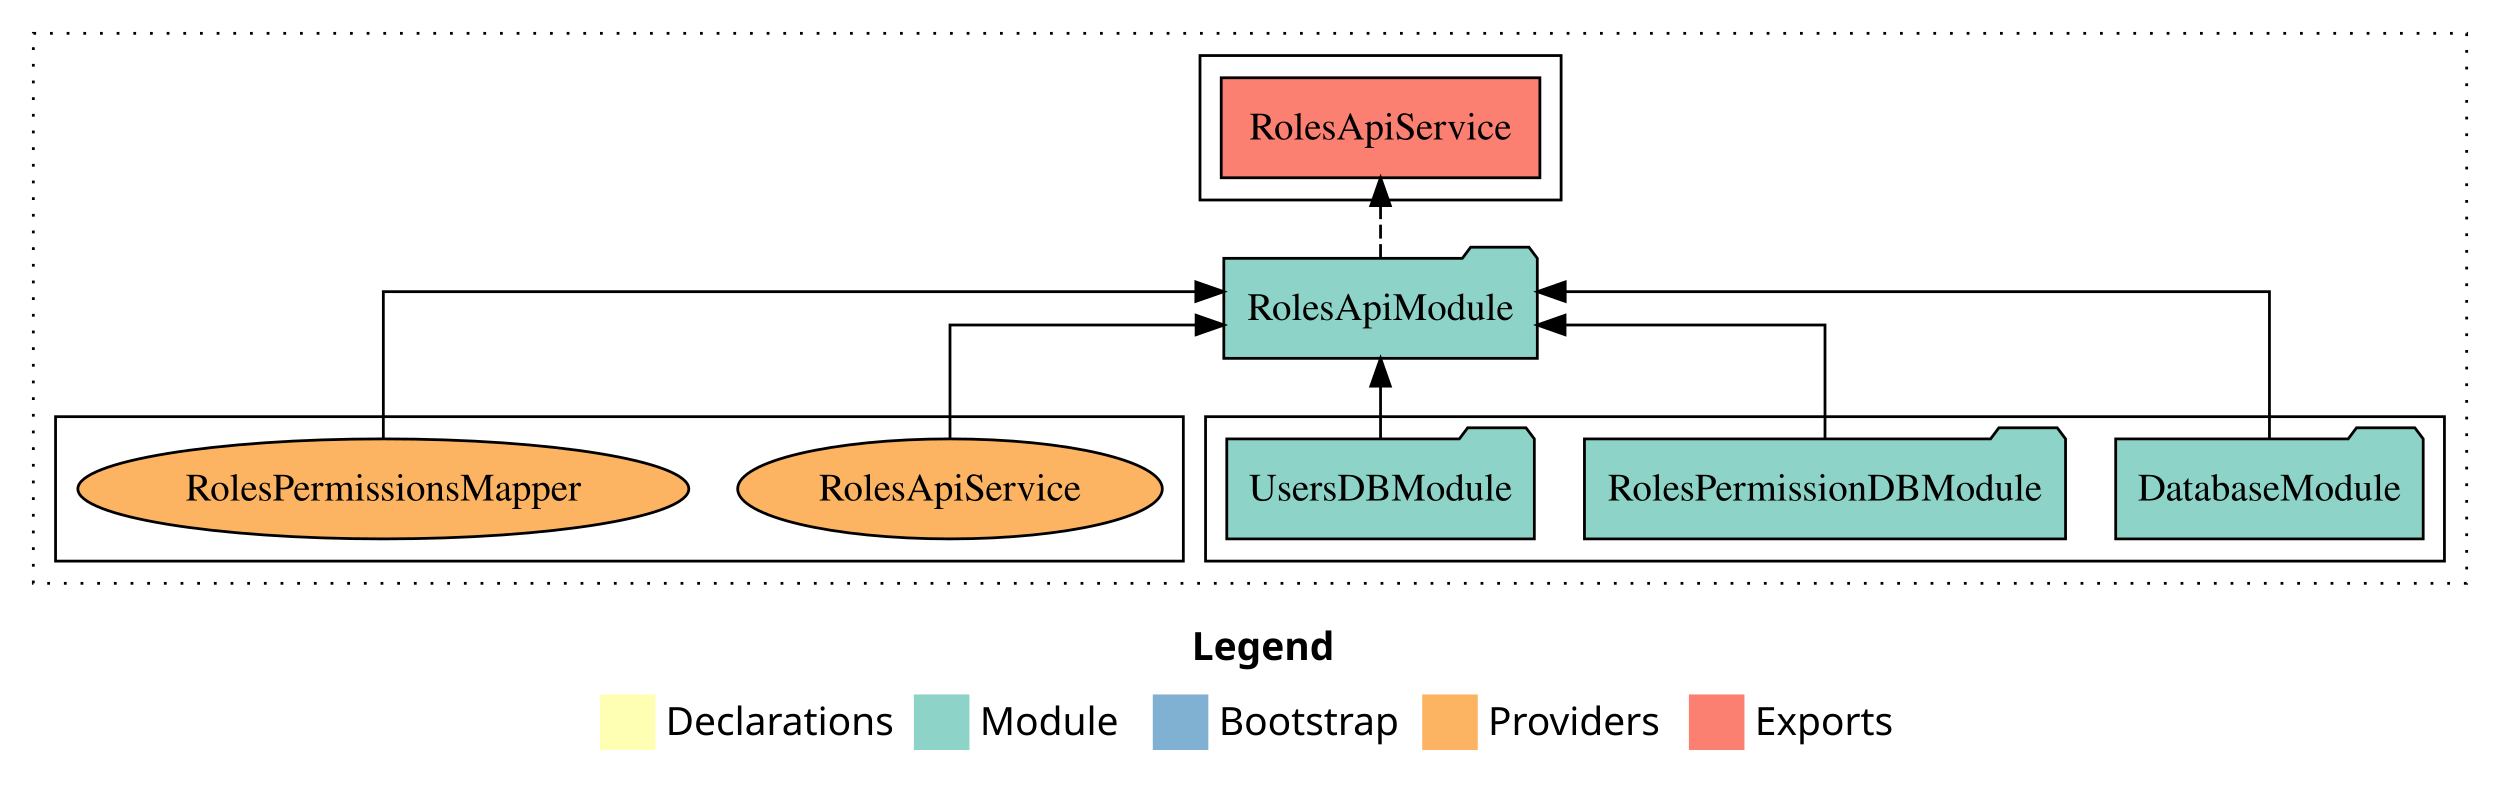
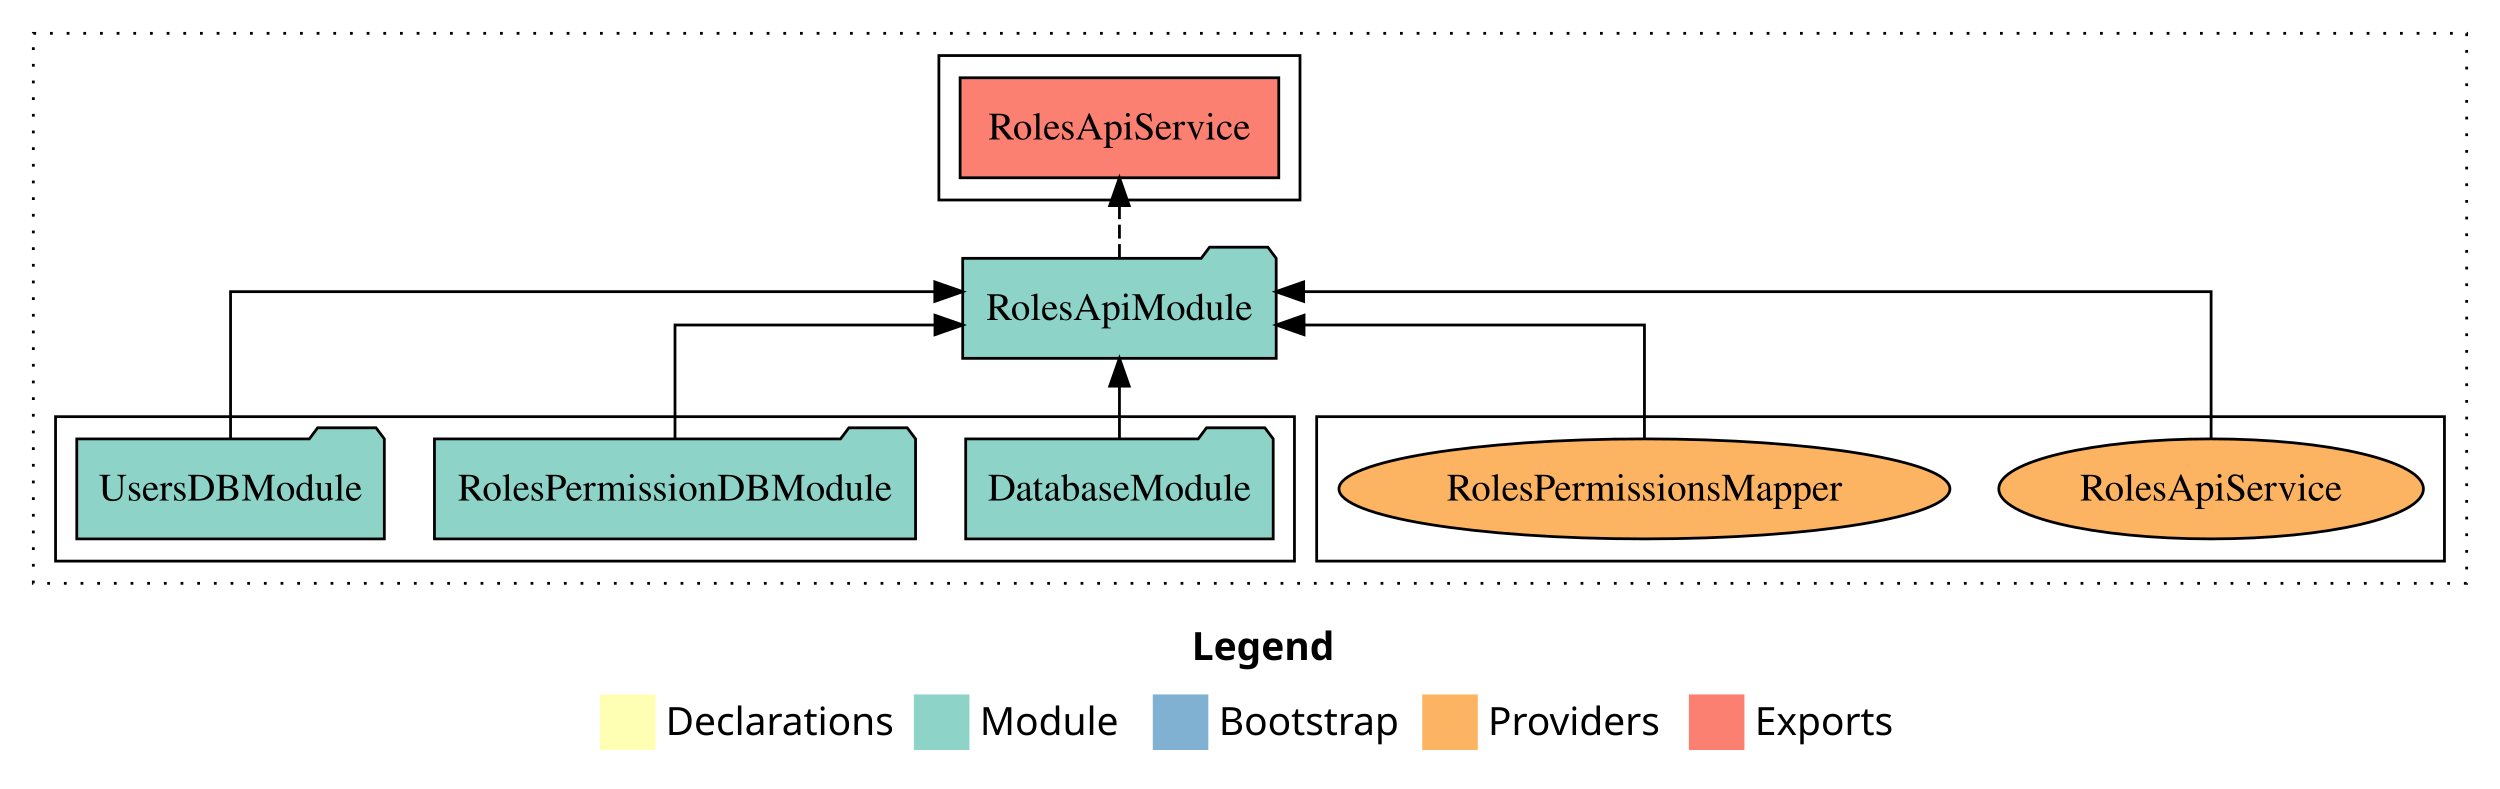
<svg xmlns="http://www.w3.org/2000/svg" width="900pt" height="284pt" viewBox="0.00 0.00 900.00 284.00">
  <g id="graph0" class="graph" transform="scale(1 1) rotate(0) translate(4 280)">
    <polygon fill="white" stroke="transparent" points="-4,4 -4,-280 896,-280 896,4 -4,4" />
    <text text-anchor="start" x="425.01" y="-42.4" font-family="Times-12" font-weight="bold" font-size="14.00">Legend</text>
    <polygon fill="#ffffb3" stroke="transparent" points="212,-10 212,-30 232,-30 232,-10 212,-10" />
    <text text-anchor="start" x="235.63" y="-15.4" font-family="Times-12" font-size="14.00">  Declarations</text>
    <polygon fill="#8dd3c7" stroke="transparent" points="325,-10 325,-30 345,-30 345,-10 325,-10" />
    <text text-anchor="start" x="348.73" y="-15.4" font-family="Times-12" font-size="14.00">  Module</text>
    <polygon fill="#80b1d3" stroke="transparent" points="411,-10 411,-30 431,-30 431,-10 411,-10" />
    <text text-anchor="start" x="434.78" y="-15.4" font-family="Times-12" font-size="14.00">  Bootstrap</text>
    <polygon fill="#fdb462" stroke="transparent" points="508,-10 508,-30 528,-30 528,-10 508,-10" />
    <text text-anchor="start" x="531.67" y="-15.4" font-family="Times-12" font-size="14.00">  Providers</text>
    <polygon fill="#fb8072" stroke="transparent" points="604,-10 604,-30 624,-30 624,-10 604,-10" />
    <text text-anchor="start" x="627.73" y="-15.4" font-family="Times-12" font-size="14.00">  Exports</text>
    <g id="clust1" class="cluster">
      <polygon fill="none" stroke="black" stroke-dasharray="1,5" points="8,-70 8,-268 884,-268 884,-70 8,-70" />
    </g>
    <g id="clust4" class="cluster">
-       <polygon fill="none" stroke="black" points="428,-208 428,-260 558,-260 558,-208 428,-208" />
+       <polygon fill="none" stroke="black" points="334,-208 334,-260 464,-260 464,-208 334,-208" />
+     </g>
+     <g id="clust6" class="cluster">
+       <polygon fill="none" stroke="black" points="470,-78 470,-130 876,-130 876,-78 470,-78" />
    </g>
    <g id="clust3" class="cluster">
-       <polygon fill="none" stroke="black" points="430,-78 430,-130 876,-130 876,-78 430,-78" />
-     </g>
-     <g id="clust6" class="cluster">
-       <polygon fill="none" stroke="black" points="16,-78 16,-130 422,-130 422,-78 16,-78" />
+       <polygon fill="none" stroke="black" points="16,-78 16,-130 462,-130 462,-78 16,-78" />
    </g>
    <g id="node1" class="node">
-       <polygon fill="#8dd3c7" stroke="black" points="868.35,-122 865.35,-126 844.35,-126 841.35,-122 757.65,-122 757.65,-86 868.35,-86 868.35,-122" />
-       <text text-anchor="middle" x="813" y="-99.8" font-family="Times,serif" font-size="14.00">DatabaseModule</text>
+       <polygon fill="#8dd3c7" stroke="black" points="454.35,-122 451.35,-126 430.35,-126 427.35,-122 343.65,-122 343.65,-86 454.35,-86 454.35,-122" />
+       <text text-anchor="middle" x="399" y="-99.8" font-family="Times,serif" font-size="14.00">DatabaseModule</text>
    </g>
    <g id="node4" class="node">
-       <polygon fill="#8dd3c7" stroke="black" points="549.43,-187 546.43,-191 525.43,-191 522.43,-187 436.57,-187 436.57,-151 549.43,-151 549.43,-187" />
-       <text text-anchor="middle" x="493" y="-164.8" font-family="Times,serif" font-size="14.00">RolesApiModule</text>
+       <polygon fill="#8dd3c7" stroke="black" points="455.43,-187 452.43,-191 431.43,-191 428.43,-187 342.57,-187 342.57,-151 455.43,-151 455.43,-187" />
+       <text text-anchor="middle" x="399" y="-164.8" font-family="Times,serif" font-size="14.00">RolesApiModule</text>
    </g>
    <g id="edge1" class="edge">
-       <path fill="none" stroke="black" d="M813,-122.28C813,-143.32 813,-175 813,-175 813,-175 559.47,-175 559.47,-175" />
-       <polygon fill="black" stroke="black" points="559.47,-171.5 549.47,-175 559.47,-178.5 559.47,-171.5" />
+       <path fill="none" stroke="black" d="M399,-122.11C399,-122.11 399,-140.99 399,-140.99" />
+       <polygon fill="black" stroke="black" points="395.5,-140.99 399,-150.99 402.5,-140.99 395.5,-140.99" />
    </g>
    <g id="node2" class="node">
-       <polygon fill="#8dd3c7" stroke="black" points="739.6,-122 736.6,-126 715.6,-126 712.6,-122 566.4,-122 566.4,-86 739.6,-86 739.6,-122" />
-       <text text-anchor="middle" x="653" y="-99.8" font-family="Times,serif" font-size="14.00">RolesPermissionDBModule</text>
+       <polygon fill="#8dd3c7" stroke="black" points="325.6,-122 322.6,-126 301.6,-126 298.6,-122 152.4,-122 152.4,-86 325.6,-86 325.6,-122" />
+       <text text-anchor="middle" x="239" y="-99.8" font-family="Times,serif" font-size="14.00">RolesPermissionDBModule</text>
    </g>
    <g id="edge2" class="edge">
-       <path fill="none" stroke="black" d="M653,-122.02C653,-139.37 653,-163 653,-163 653,-163 559.41,-163 559.41,-163" />
-       <polygon fill="black" stroke="black" points="559.41,-159.5 549.41,-163 559.41,-166.5 559.41,-159.5" />
+       <path fill="none" stroke="black" d="M239,-122.02C239,-139.37 239,-163 239,-163 239,-163 332.59,-163 332.59,-163" />
+       <polygon fill="black" stroke="black" points="332.59,-166.5 342.59,-163 332.59,-159.5 332.59,-166.5" />
    </g>
    <g id="node3" class="node">
-       <polygon fill="#8dd3c7" stroke="black" points="548.36,-122 545.36,-126 524.36,-126 521.36,-122 437.64,-122 437.64,-86 548.36,-86 548.36,-122" />
-       <text text-anchor="middle" x="493" y="-99.8" font-family="Times,serif" font-size="14.00">UsersDBModule</text>
+       <polygon fill="#8dd3c7" stroke="black" points="134.36,-122 131.36,-126 110.36,-126 107.36,-122 23.64,-122 23.64,-86 134.36,-86 134.36,-122" />
+       <text text-anchor="middle" x="79" y="-99.8" font-family="Times,serif" font-size="14.00">UsersDBModule</text>
    </g>
    <g id="edge3" class="edge">
-       <path fill="none" stroke="black" d="M493,-122.11C493,-122.11 493,-140.99 493,-140.99" />
-       <polygon fill="black" stroke="black" points="489.5,-140.99 493,-150.99 496.5,-140.99 489.5,-140.99" />
+       <path fill="none" stroke="black" d="M79,-122.28C79,-143.32 79,-175 79,-175 79,-175 332.53,-175 332.53,-175" />
+       <polygon fill="black" stroke="black" points="332.53,-178.5 342.53,-175 332.53,-171.5 332.53,-178.5" />
    </g>
    <g id="node5" class="node">
-       <polygon fill="#fb8072" stroke="black" points="550.36,-252 435.64,-252 435.64,-216 550.36,-216 550.36,-252" />
-       <text text-anchor="middle" x="493" y="-229.8" font-family="Times,serif" font-size="14.00">RolesApiService </text>
+       <polygon fill="#fb8072" stroke="black" points="456.36,-252 341.64,-252 341.64,-216 456.36,-216 456.36,-252" />
+       <text text-anchor="middle" x="399" y="-229.8" font-family="Times,serif" font-size="14.00">RolesApiService </text>
    </g>
    <g id="edge4" class="edge">
-       <path fill="none" stroke="black" stroke-dasharray="5,2" d="M493,-187.11C493,-187.11 493,-205.99 493,-205.99" />
-       <polygon fill="black" stroke="black" points="489.5,-205.99 493,-215.99 496.5,-205.99 489.5,-205.99" />
+       <path fill="none" stroke="black" stroke-dasharray="5,2" d="M399,-187.11C399,-187.11 399,-205.99 399,-205.99" />
+       <polygon fill="black" stroke="black" points="395.5,-205.99 399,-215.99 402.5,-205.99 395.5,-205.99" />
    </g>
    <g id="node6" class="node">
-       <ellipse fill="#fdb462" stroke="black" cx="338" cy="-104" rx="76.44" ry="18" />
-       <text text-anchor="middle" x="338" y="-99.8" font-family="Times,serif" font-size="14.00">RolesApiService</text>
+       <ellipse fill="#fdb462" stroke="black" cx="792" cy="-104" rx="76.44" ry="18" />
+       <text text-anchor="middle" x="792" y="-99.8" font-family="Times,serif" font-size="14.00">RolesApiService</text>
    </g>
    <g id="edge5" class="edge">
-       <path fill="none" stroke="black" d="M338,-122.02C338,-139.37 338,-163 338,-163 338,-163 426.6,-163 426.6,-163" />
-       <polygon fill="black" stroke="black" points="426.6,-166.5 436.6,-163 426.6,-159.5 426.6,-166.5" />
+       <path fill="none" stroke="black" d="M792,-122.28C792,-143.32 792,-175 792,-175 792,-175 465.31,-175 465.31,-175" />
+       <polygon fill="black" stroke="black" points="465.31,-171.5 455.31,-175 465.31,-178.5 465.31,-171.5" />
    </g>
    <g id="node7" class="node">
-       <ellipse fill="#fdb462" stroke="black" cx="134" cy="-104" rx="109.97" ry="18" />
-       <text text-anchor="middle" x="134" y="-99.8" font-family="Times,serif" font-size="14.00">RolesPermissionsMapper</text>
+       <ellipse fill="#fdb462" stroke="black" cx="588" cy="-104" rx="109.97" ry="18" />
+       <text text-anchor="middle" x="588" y="-99.8" font-family="Times,serif" font-size="14.00">RolesPermissionsMapper</text>
    </g>
    <g id="edge6" class="edge">
-       <path fill="none" stroke="black" d="M134,-122.28C134,-143.32 134,-175 134,-175 134,-175 426.51,-175 426.51,-175" />
-       <polygon fill="black" stroke="black" points="426.51,-178.5 436.51,-175 426.51,-171.5 426.51,-178.5" />
+       <path fill="none" stroke="black" d="M588,-122.02C588,-139.37 588,-163 588,-163 588,-163 465.45,-163 465.45,-163" />
+       <polygon fill="black" stroke="black" points="465.45,-159.5 455.45,-163 465.45,-166.5 465.45,-159.5" />
    </g>
  </g>
</svg>
